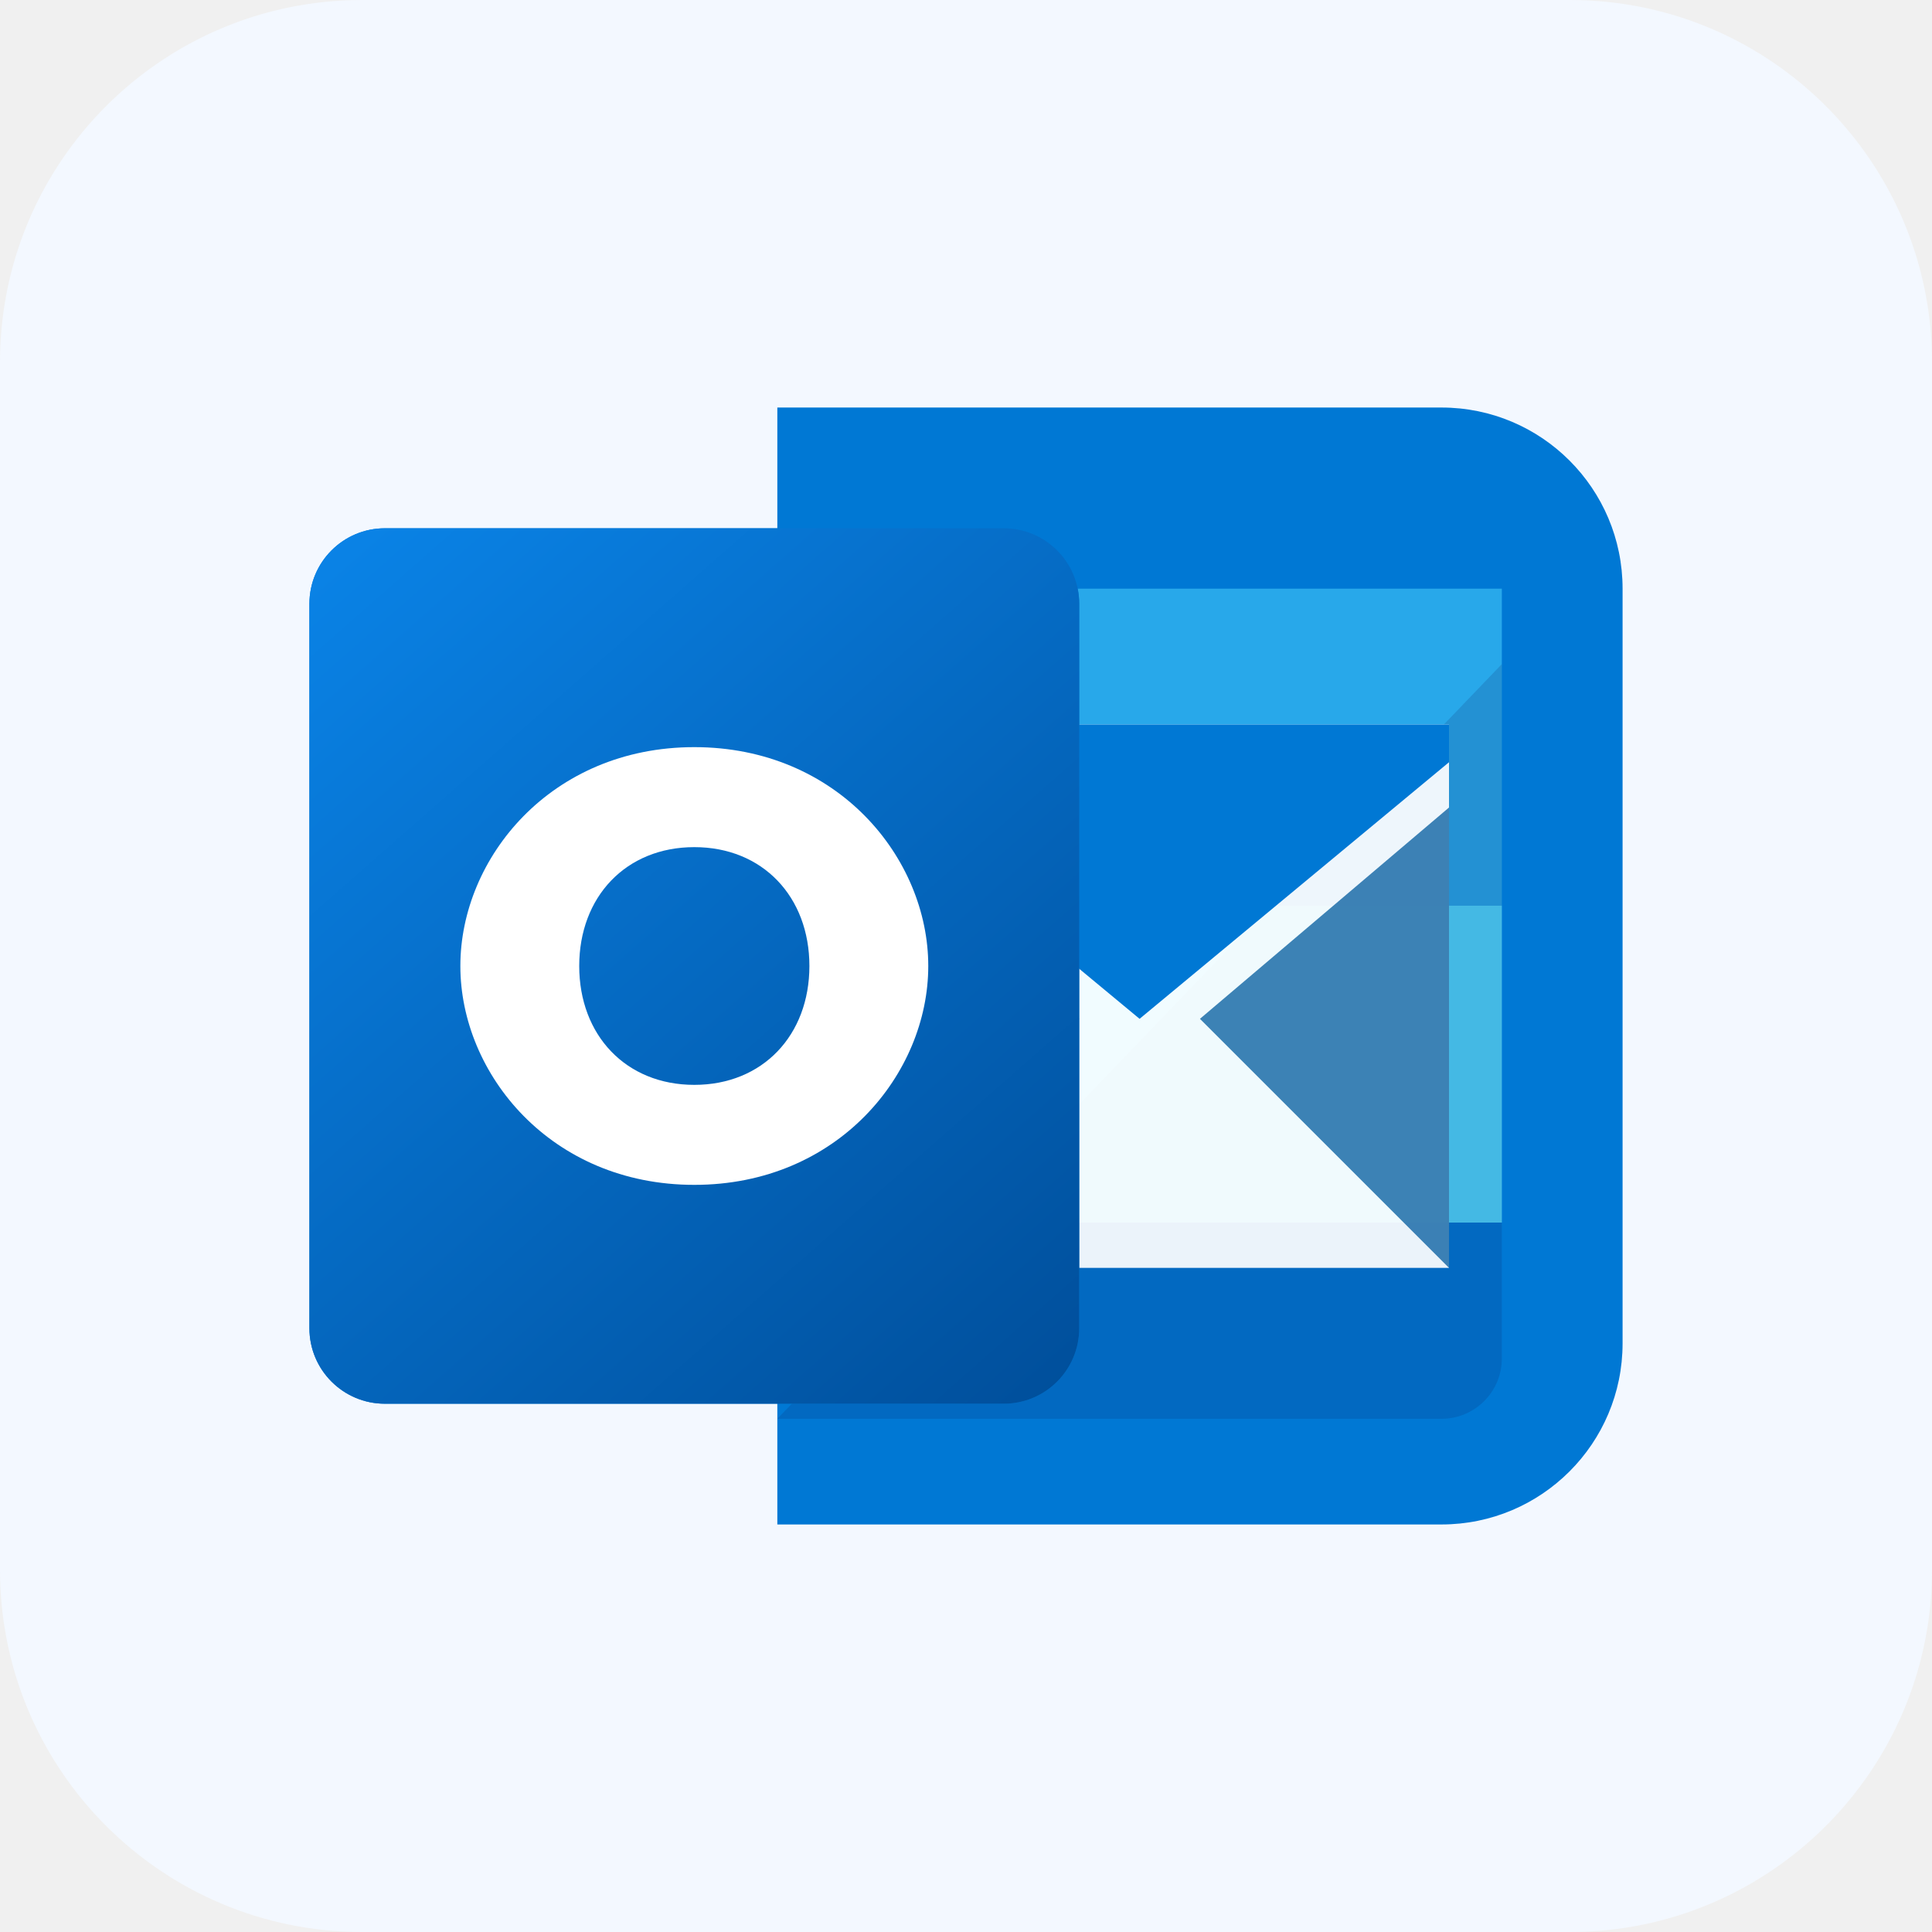
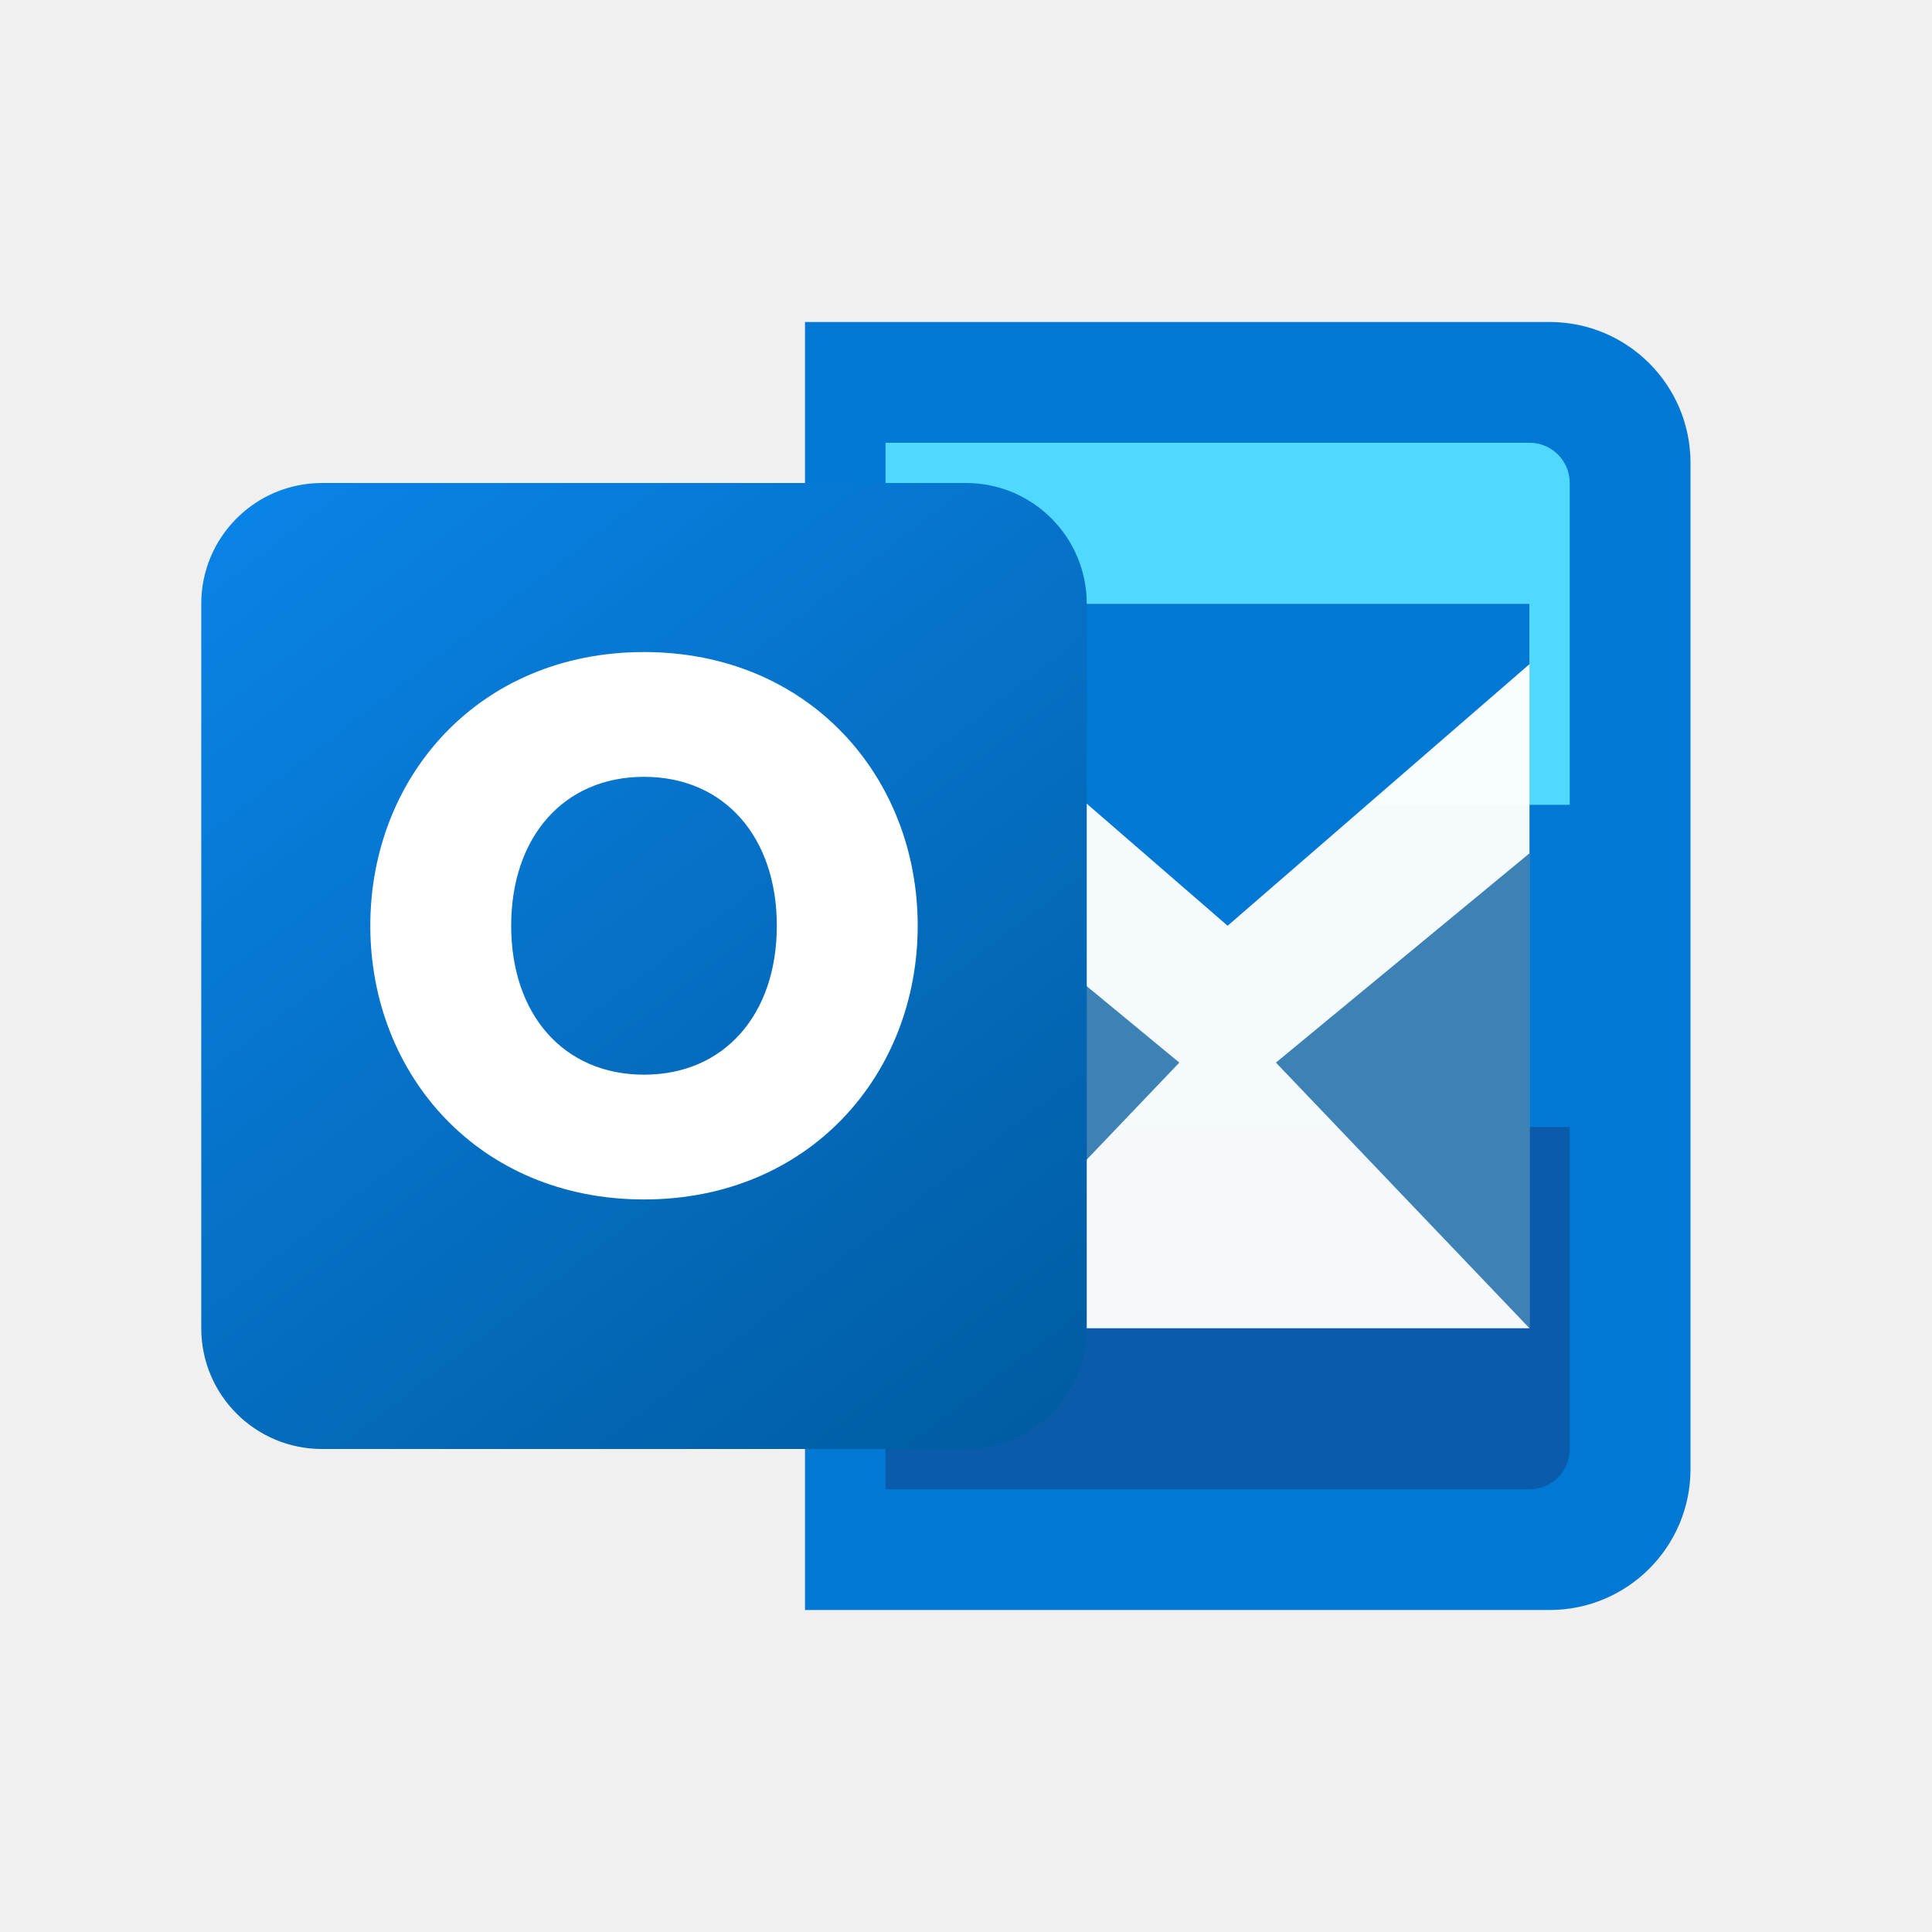
- <svg xmlns="http://www.w3.org/2000/svg" viewBox="0 0 256 256" role="img" aria-label="Outlook">
-   <rect width="256" height="256" rx="48" fill="#F3F8FF" />
-   <path fill="#0078D4" d="M103 54h88c13.255 0 24 10.745 24 24v100c0 13.255-10.745 24-24 24h-88V54Z" />
-   <path fill="#28A8EA" d="M103 78h96v42h-96V78Z" />
-   <path fill="#50D9FF" d="M103 120h96v42h-96v-42Z" />
-   <path fill="#0078D4" d="M103 162h96v16c0 4.418-3.582 8-8 8h-88v-24Z" />
-   <path fill="#0A2767" d="M199 88v92c0 4.418-3.582 8-8 8h-88l96-100Z" opacity=".18" />
-   <path fill="#fff" d="M110 96h82v72h-82V96Z" opacity=".92" />
-   <path fill="#0078D4" d="m110 101 41 34 41-34v-5h-82v5Z" />
-   <path fill="#005A9E" d="m110 168 33-33-33-28v61Zm82 0-33-33 33-28v61Z" opacity=".75" />
-   <rect x="41" y="70" width="102" height="116" rx="10" fill="#0078D4" />
-   <rect x="41" y="70" width="102" height="116" rx="10" fill="url(#a)" />
-   <path fill="#fff" d="M92 157c-19.02 0-31-14.72-31-29s11.98-29 31-29 31 14.72 31 29-11.98 29-31 29Zm0-13.25c9.08 0 15.25-6.6 15.25-15.75S101.08 112.25 92 112.25 76.75 118.85 76.75 128 82.92 143.75 92 143.75Z" />
+ <svg xmlns="http://www.w3.org/2000/svg" viewBox="0 0 48 48" role="img" aria-label="Outlook">
  <defs>
-     <linearGradient id="a" x1="41" x2="143" y1="70" y2="186" gradientUnits="userSpaceOnUse">
+     <linearGradient id="front" x1="7" x2="27" y1="11" y2="37" gradientUnits="userSpaceOnUse">
      <stop stop-color="#0A84E8" />
-       <stop offset="1" stop-color="#004E9A" />
+       <stop offset="1" stop-color="#005A9E" />
    </linearGradient>
  </defs>
+   <path fill="#0078D4" d="M20 8h18.5A3.5 3.5 0 0 1 42 11.5v25A3.5 3.5 0 0 1 38.5 40H20V8Z" />
+   <path fill="#50D9FF" d="M22 11h16a1 1 0 0 1 1 1v8H22v-9Z" />
+   <path fill="#0078D4" d="M22 20h17v8H22v-8Z" />
+   <path fill="#0A5CAB" d="M22 28h17v8a1 1 0 0 1-1 1H22v-9Z" />
+   <path fill="#fff" d="M23 15h15v18H23V15Z" opacity=".96" />
+   <path fill="#0078D4" d="m23 16.5 7.5 6.5 7.5-6.5V15H23v1.5Z" />
+   <path fill="#005A9E" d="m23 33 6.3-6.6L23 21.2V33Zm15 0-6.3-6.6 6.3-5.2V33Z" opacity=".75" />
+   <rect x="5" y="12" width="22" height="24" rx="3" fill="url(#front)" />
+   <path fill="#fff" d="M16 29.8c-4.1 0-6.8-3.1-6.8-6.8s2.7-6.8 6.8-6.8 6.8 3.1 6.8 6.8-2.7 6.8-6.8 6.8Zm0-3.1c2 0 3.3-1.5 3.3-3.7s-1.3-3.7-3.3-3.7-3.3 1.5-3.3 3.7 1.3 3.7 3.3 3.7Z" />
</svg>
